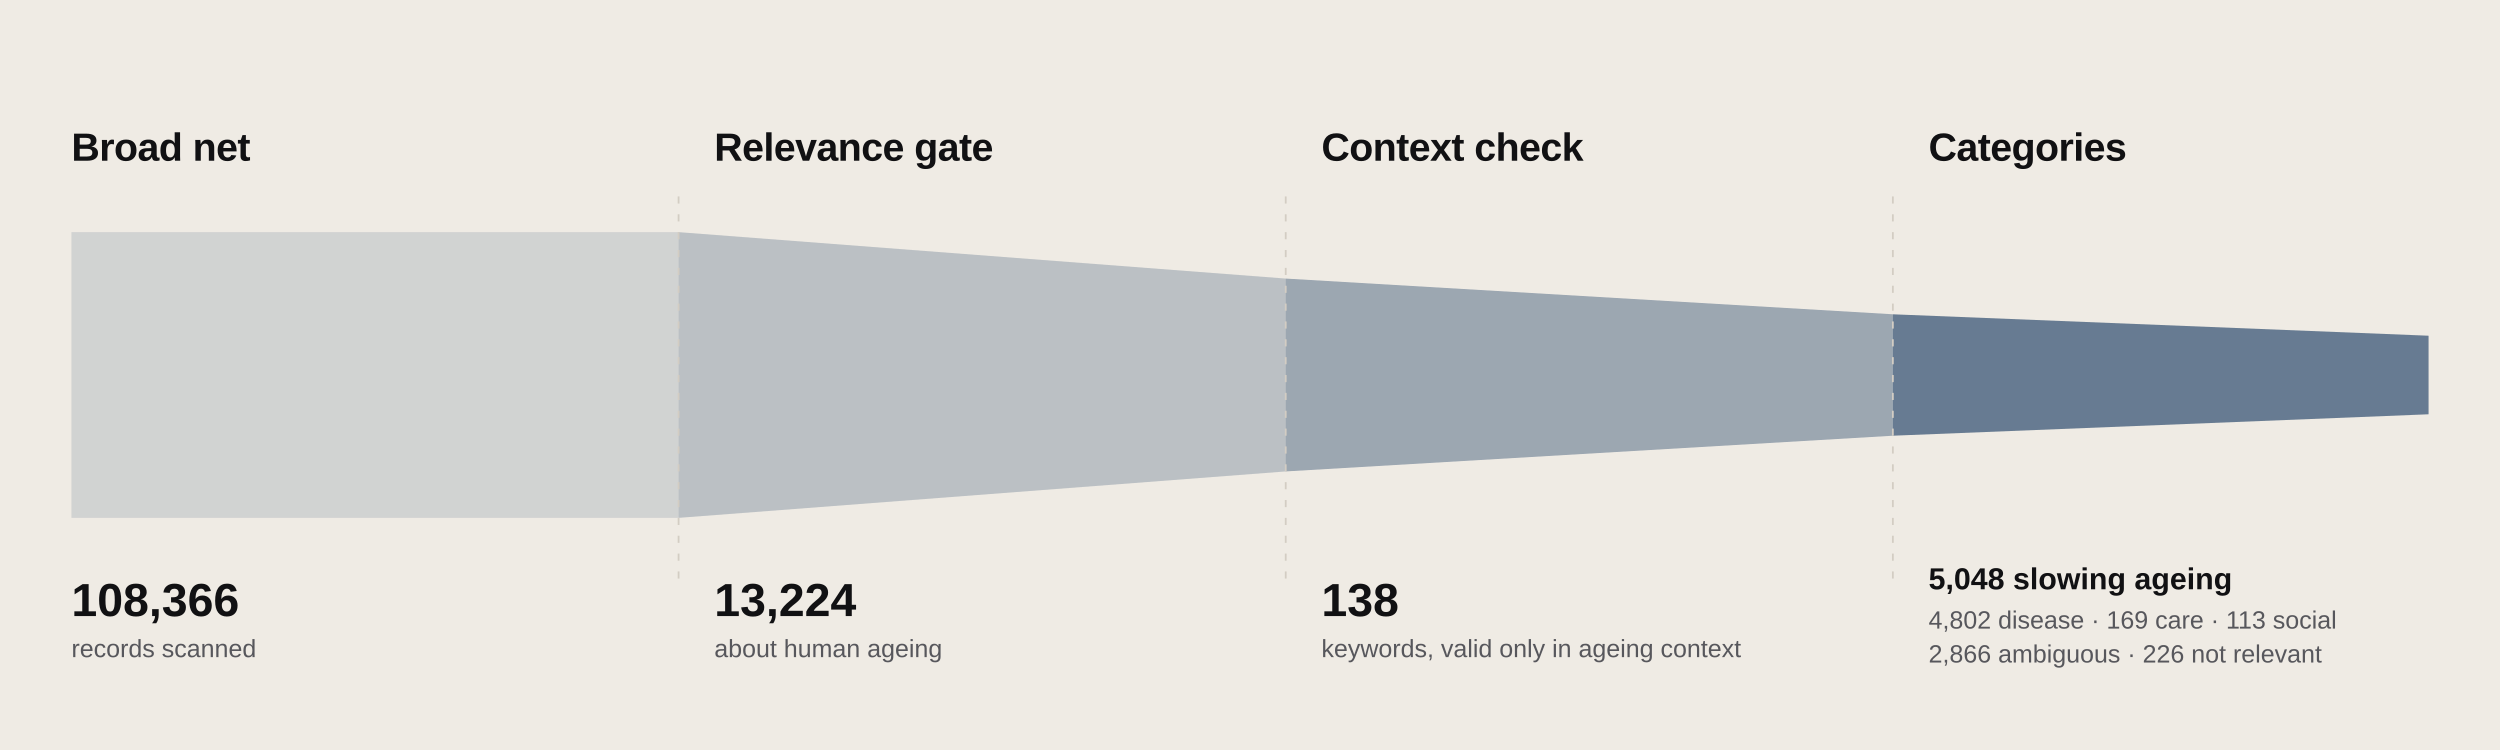
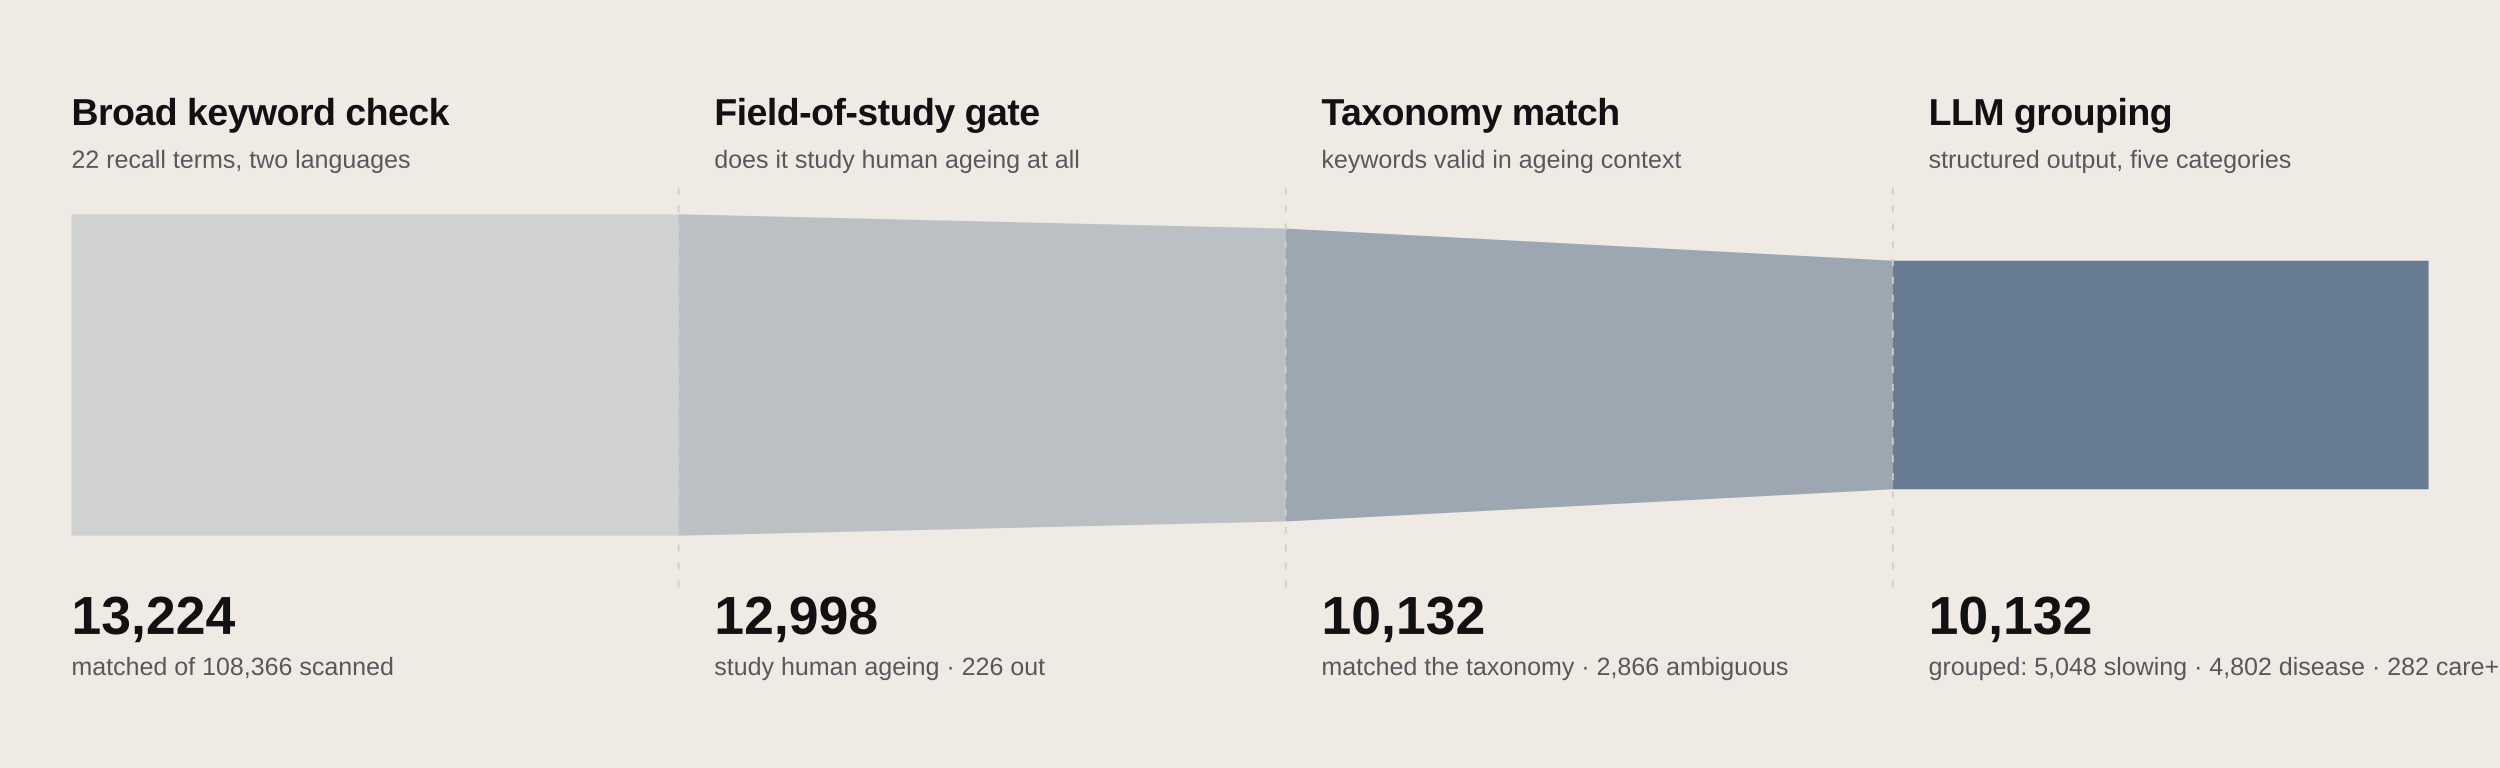
- <svg xmlns="http://www.w3.org/2000/svg" viewBox="0 0 1400 420" role="img" aria-label="Pipeline funnel: broad net, relevance gate, anchor check, categories">
+ <svg xmlns="http://www.w3.org/2000/svg" viewBox="0 0 1400 430" role="img" aria-label="Pipeline: studies remaining at each step">
  <style>
 text{font-family:"Instrument Sans",Arial,sans-serif;fill:#1A1A1C}
-  .t{font-size:22px;font-weight:600;fill:#111113;letter-spacing:-.3px}
-  .num{font-size:26px;font-weight:600;fill:#111113}
+  .t{font-size:21px;font-weight:600;fill:#111113;letter-spacing:-.3px}
+  .num{font-size:30px;font-weight:600;fill:#111113}
 .s{font-size:14px;fill:#57575C}
</style>
-   <rect width="1400" height="420" fill="#EFEBE4" />
-   <text x="40" y="90" class="t">Broad net</text>
-   <text x="400" y="90" class="t">Relevance gate</text>
-   <text x="740" y="90" class="t">Context check</text>
-   <text x="1080" y="90" class="t">Categories</text>
-   <path d="M40 130 L380 130 L380 290 L40 290 Z" fill="#14375F" opacity=".14" />
-   <path d="M380 130 L720 156 L720 264 L380 290 Z" fill="#14375F" opacity=".24" />
-   <path d="M720 156 L1060 176 L1060 244 L720 264 Z" fill="#14375F" opacity=".38" />
-   <path d="M1060 176 L1360 188 L1360 232 L1060 244 Z" fill="#14375F" opacity=".62" />
-   <line x1="380" y1="110" x2="380" y2="330" stroke="#D3CDC3" stroke-dasharray="4 6" />
-   <line x1="720" y1="110" x2="720" y2="330" stroke="#D3CDC3" stroke-dasharray="4 6" />
-   <line x1="1060" y1="110" x2="1060" y2="330" stroke="#D3CDC3" stroke-dasharray="4 6" />
-   <text x="40" y="345" class="num">108,366</text>
-   <text x="40" y="368" class="s">records scanned</text>
-   <text x="400" y="345" class="num">13,224</text>
-   <text x="400" y="368" class="s">about human ageing</text>
-   <text x="740" y="345" class="num">138</text>
-   <text x="740" y="368" class="s">keywords, valid only in ageing context</text>
-   <text x="1080" y="330" class="num" style="font-size:17px">5,048 slowing ageing</text>
-   <text x="1080" y="352" class="s">4,802 disease · 169 care · 113 social</text>
-   <text x="1080" y="371" class="s">2,866 ambiguous · 226 not relevant</text>
+   <rect width="1400" height="430" fill="#EFEBE4" />
+   <text x="40" y="70" class="t">Broad keyword check</text>
+   <text x="400" y="70" class="t">Field-of-study gate</text>
+   <text x="740" y="70" class="t">Taxonomy match</text>
+   <text x="1080" y="70" class="t">LLM grouping</text>
+   <text x="40" y="94" class="s">22 recall terms, two languages</text>
+   <text x="400" y="94" class="s">does it study human ageing at all</text>
+   <text x="740" y="94" class="s">keywords valid in ageing context</text>
+   <text x="1080" y="94" class="s">structured output, five categories</text>
+   <path d="M40 120 L380 120 L380 300 L40 300 Z" fill="#14375F" opacity=".14" />
+   <path d="M380 120 L720 128 L720 292 L380 300 Z" fill="#14375F" opacity=".24" />
+   <path d="M720 128 L1060 146 L1060 274 L720 292 Z" fill="#14375F" opacity=".38" />
+   <path d="M1060 146 L1360 146 L1360 274 L1060 274 Z" fill="#14375F" opacity=".62" />
+   <line x1="380" y1="105" x2="380" y2="330" stroke="#D3CDC3" stroke-dasharray="4 6" />
+   <line x1="720" y1="105" x2="720" y2="330" stroke="#D3CDC3" stroke-dasharray="4 6" />
+   <line x1="1060" y1="105" x2="1060" y2="330" stroke="#D3CDC3" stroke-dasharray="4 6" />
+   <text x="40" y="355" class="num">13,224</text>
+   <text x="40" y="378" class="s">matched of 108,366 scanned</text>
+   <text x="400" y="355" class="num">12,998</text>
+   <text x="400" y="378" class="s">study human ageing · 226 out</text>
+   <text x="740" y="355" class="num">10,132</text>
+   <text x="740" y="378" class="s">matched the taxonomy · 2,866 ambiguous</text>
+   <text x="1080" y="355" class="num">10,132</text>
+   <text x="1080" y="378" class="s">grouped: 5,048 slowing · 4,802 disease · 282 care+social</text>
</svg>
